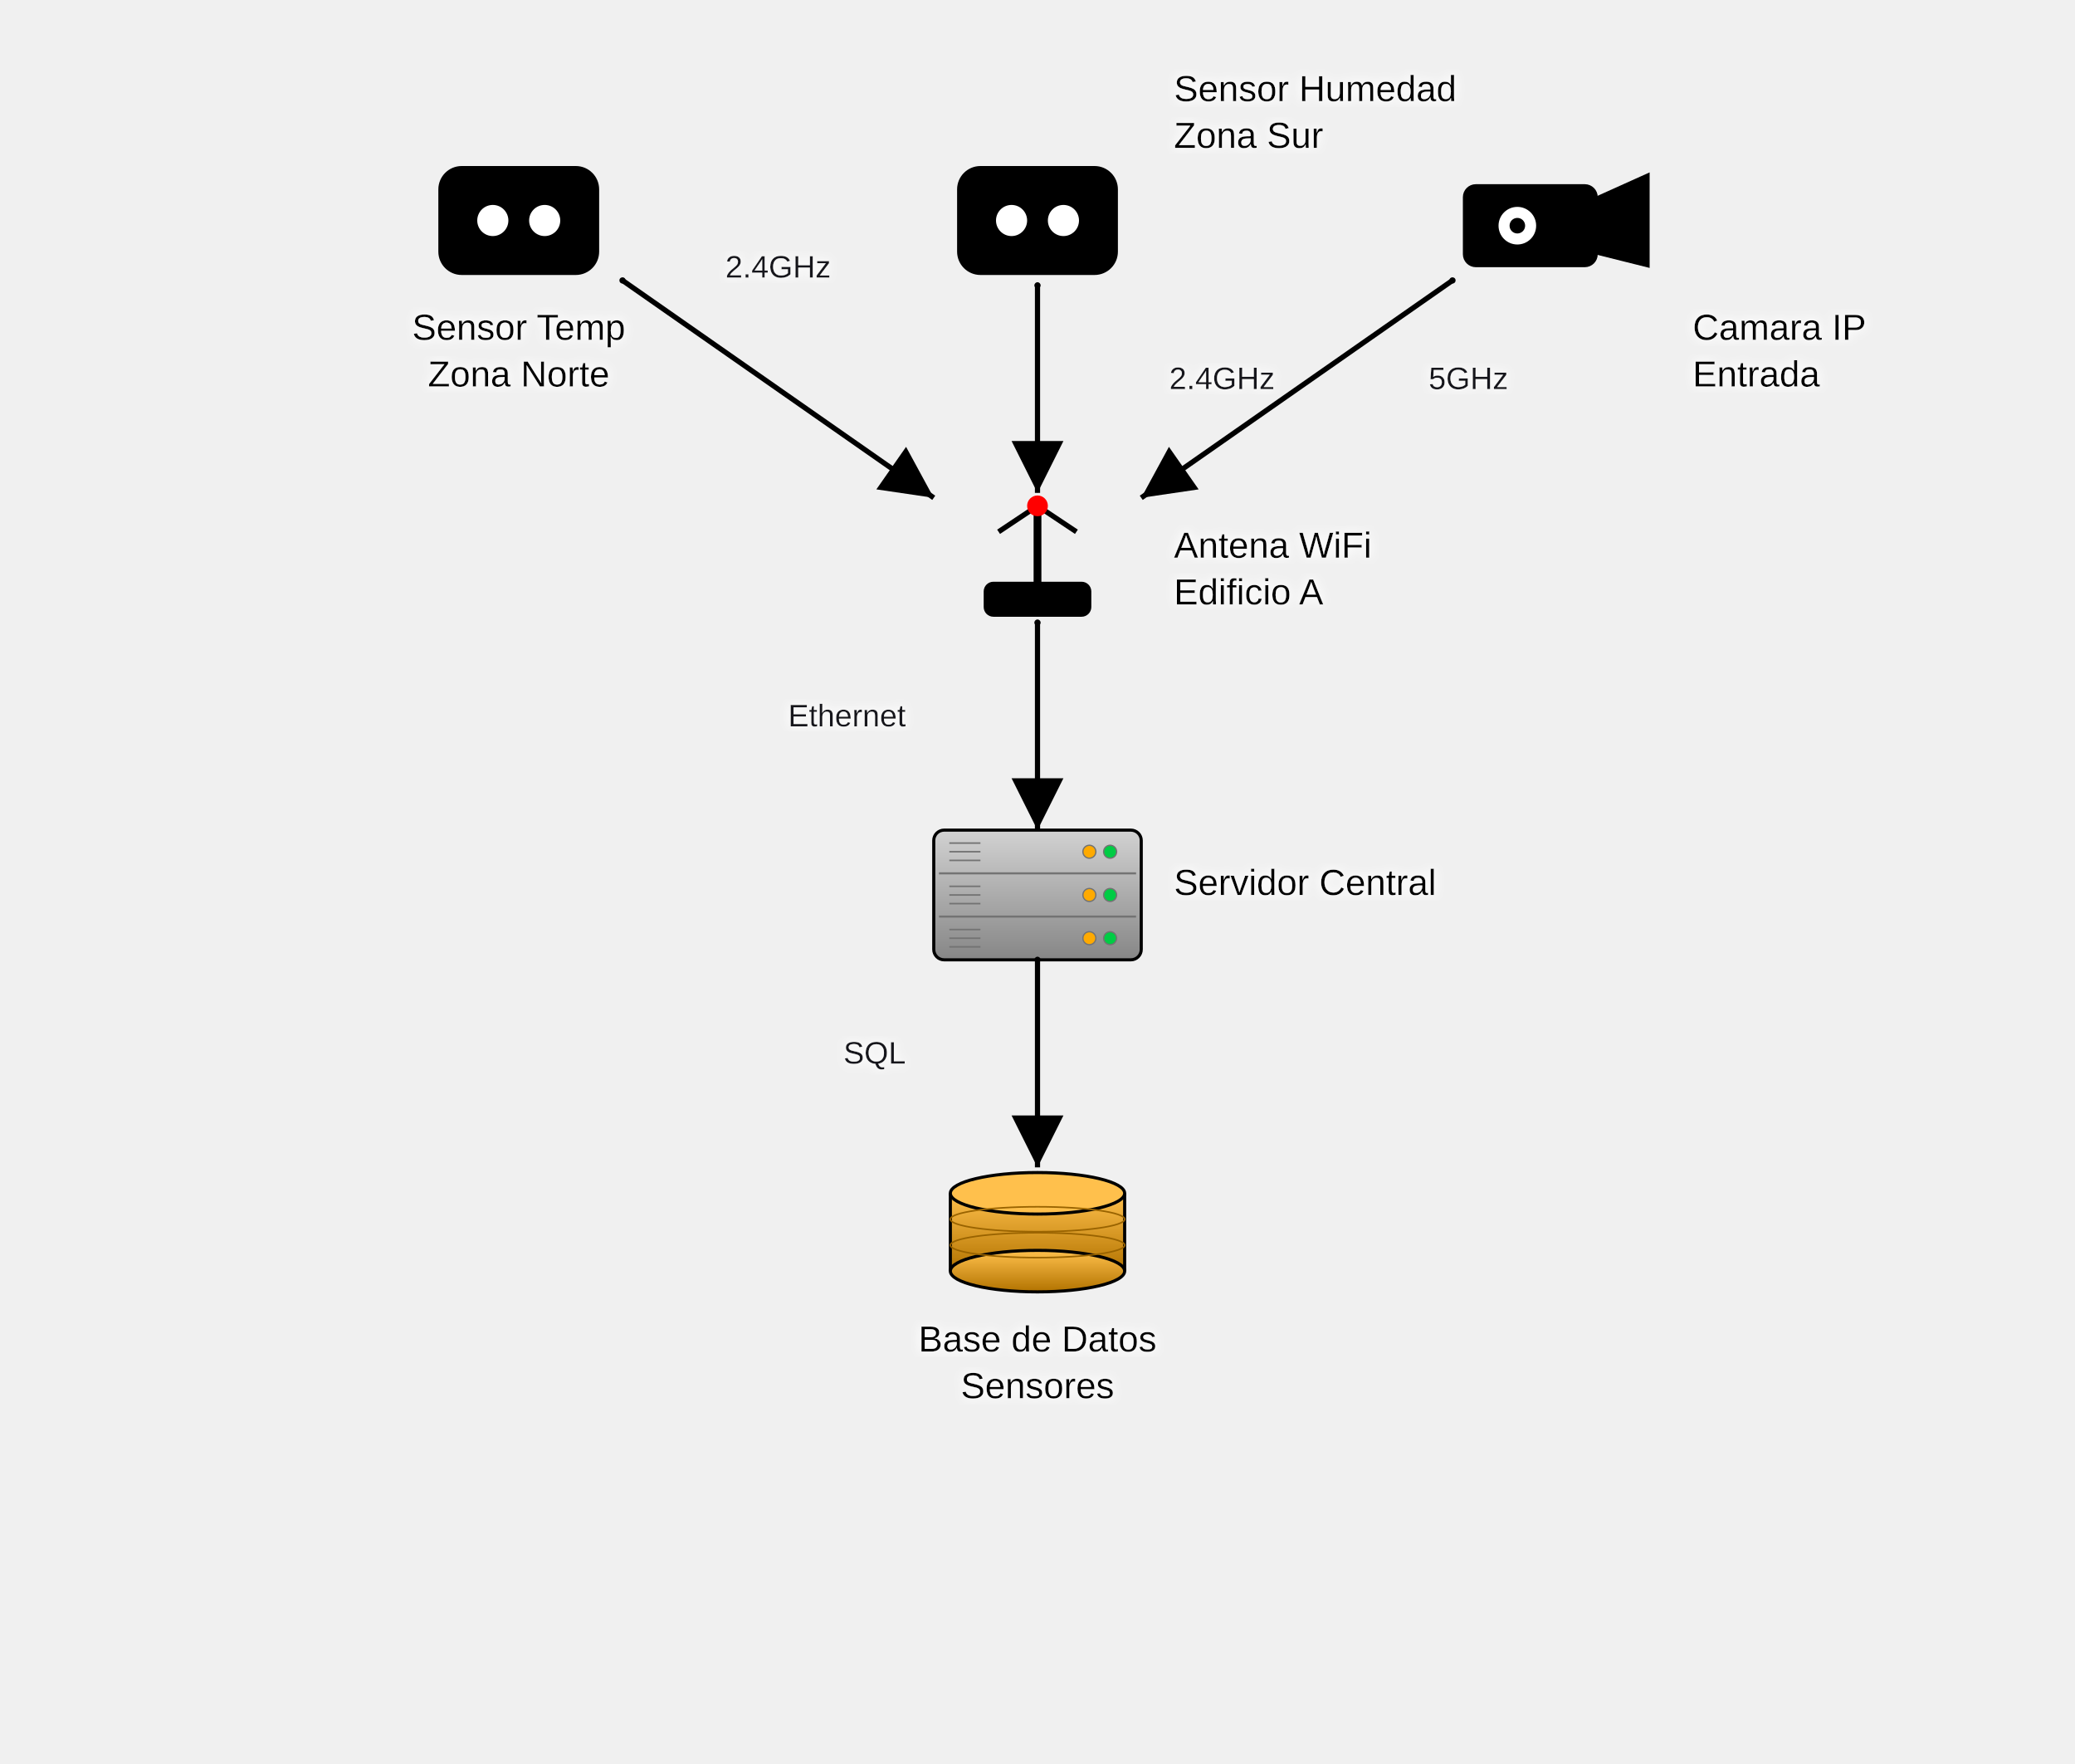
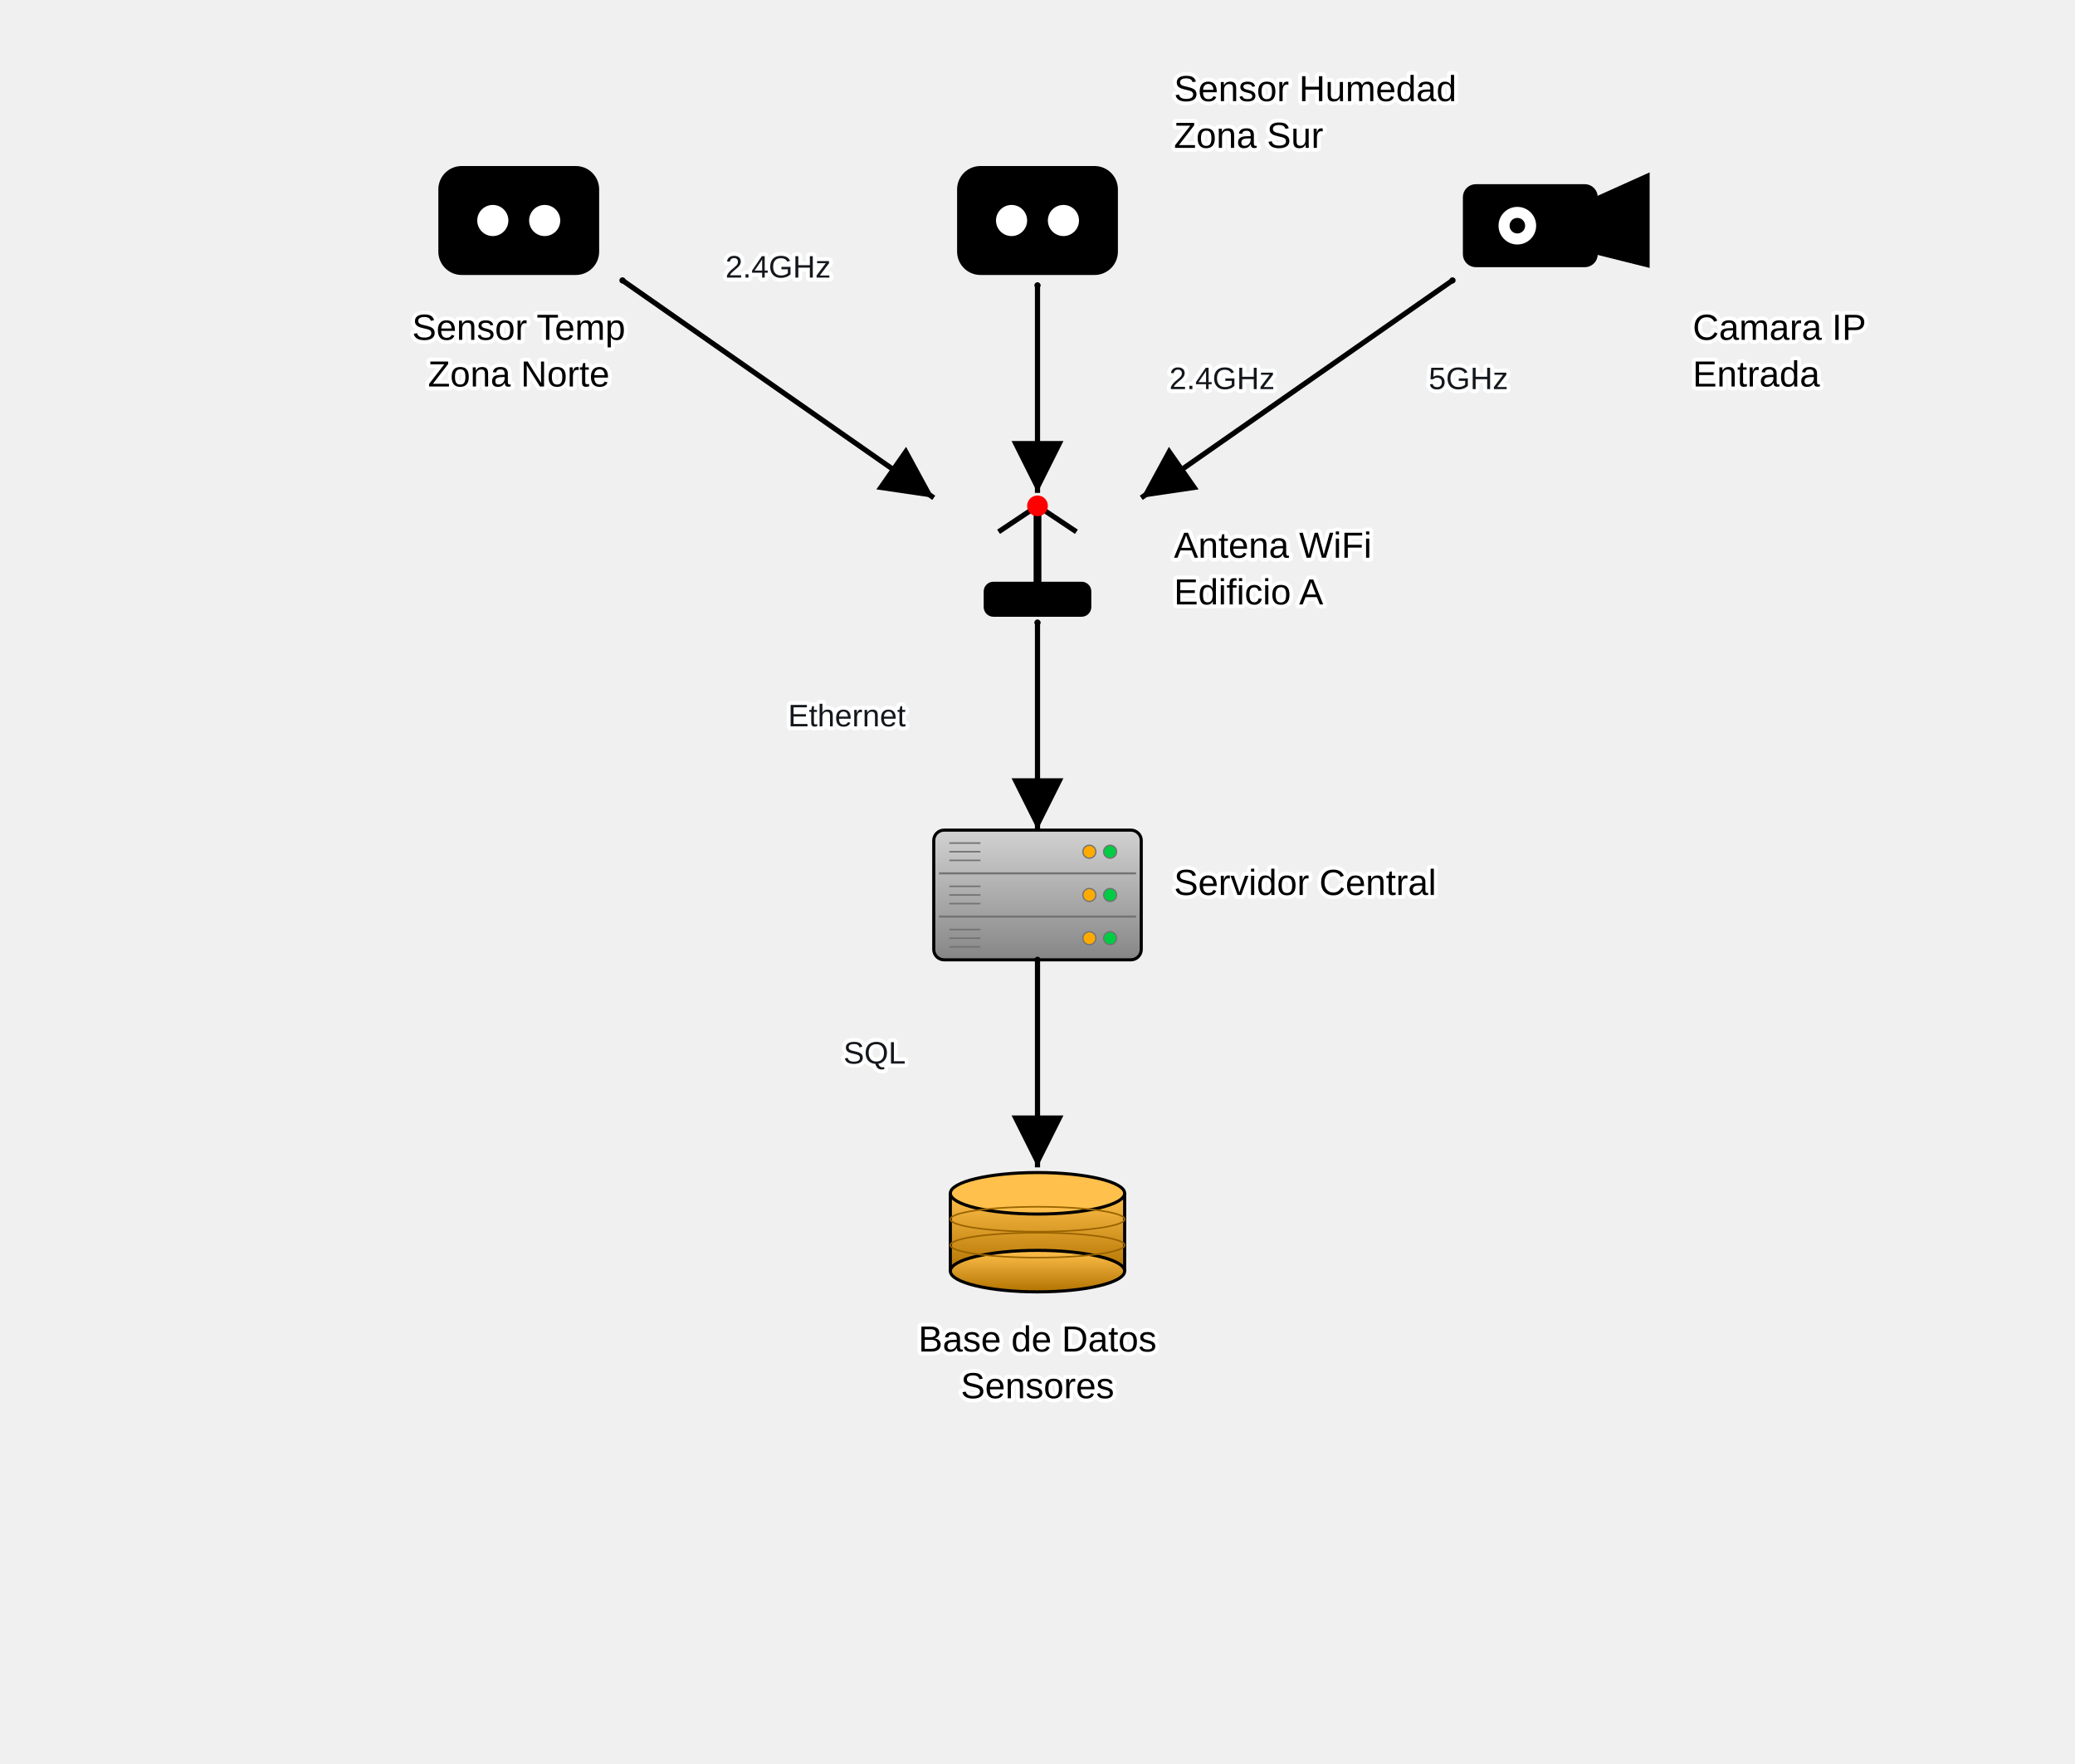
<svg xmlns="http://www.w3.org/2000/svg" baseProfile="full" height="680" version="1.1" viewBox="0,0,800,680" width="800">
  <defs>
+     <style type="text/css">text{paint-order:stroke;stroke:#ffffff;stroke-width:3px;stroke-linejoin:round;stroke-linecap:round}</style>
    <filter height="140%" id="text-glow" width="140%" x="-20%" y="-20%">
-       <feGaussianBlur in="SourceGraphic" result="blur" stdDeviation="2" />
-       <feFlood flood-color="white" flood-opacity="1" result="color" />
-       <feComposite in="color" in2="blur" operator="in" result="shadow" />
      <feMerge>
-         <feMergeNode in="shadow" />
-         <feMergeNode in="shadow" />
        <feMergeNode in="SourceGraphic" />
      </feMerge>
    </filter>
    <marker id="arrow-end" markerHeight="10" markerWidth="10" orient="auto" refX="10" refY="5">
      <path d="M 0 0 L 10 5 L 0 10 z" fill="black" />
    </marker>
    <marker id="arrow-start" markerHeight="10" markerWidth="10" orient="auto" refX="0" refY="5">
      <path d="M 10 0 L 0 5 L 10 10 z" fill="black" />
    </marker>
    <marker id="circle-start" markerHeight="2.4" markerUnits="userSpaceOnUse" markerWidth="2.4" orient="auto" refX="1.2" refY="1.2">
      <circle cx="1.2" cy="1.2" fill="black" r="1.2" />
    </marker>
    <marker id="circle-end" markerHeight="2.4" markerUnits="userSpaceOnUse" markerWidth="2.4" orient="auto" refX="1.2" refY="1.2">
      <circle cx="1.2" cy="1.2" fill="black" r="1.2" />
    </marker>
    <linearGradient id="gradient-srv" x1="0%" x2="0%" y1="0%" y2="100%">
      <stop offset="0%" stop-color="#d2d2d2" />
      <stop offset="100%" stop-color="#868686" />
    </linearGradient>
    <linearGradient id="gradient-db1" x1="0%" x2="0%" y1="0%" y2="100%">
      <stop offset="0%" stop-color="#ffc04c" />
      <stop offset="100%" stop-color="#b27300" />
    </linearGradient>
  </defs>
  <g id="sensor1" transform="translate(160,60) scale(1.0)">
    <rect x="10" y="5" width="60" height="40" rx="8" fill="currentColor" stroke="black" stroke-width="2" />
    <circle cx="30" cy="25" r="6" fill="white" />
    <circle cx="50" cy="25" r="6" fill="white" />
    <line x1="25" y1="38" x2="55" y2="38" stroke="black" stroke-width="2" />
  </g>
  <g id="sensor2" transform="translate(360,60) scale(1.0)">
    <rect x="10" y="5" width="60" height="40" rx="8" fill="currentColor" stroke="black" stroke-width="2" />
    <circle cx="30" cy="25" r="6" fill="white" />
    <circle cx="50" cy="25" r="6" fill="white" />
    <line x1="25" y1="38" x2="55" y2="38" stroke="black" stroke-width="2" />
  </g>
  <g id="antena1" transform="translate(360,190) scale(1.0)">
    <line x1="40" y1="5" x2="40" y2="35" stroke="black" stroke-width="3" />
    <line x1="25" y1="15" x2="40" y2="5" stroke="black" stroke-width="2" />
    <line x1="55" y1="15" x2="40" y2="5" stroke="black" stroke-width="2" />
    <circle cx="40" cy="5" r="4" fill="red" />
    <rect x="20" y="35" width="40" height="12" rx="3" fill="currentColor" stroke="black" stroke-width="1.5" />
  </g>
  <g id="cam1" transform="translate(560,60) scale(1.0)">
    <rect x="5" y="12" width="50" height="30" rx="4" fill="currentColor" stroke="black" stroke-width="2" />
    <polygon points="55,17 75,8 75,42 55,37" fill="currentColor" stroke="black" stroke-width="2" />
    <circle cx="25" cy="27" r="8" fill="white" stroke="black" stroke-width="1.5" />
    <circle cx="25" cy="27" r="3" fill="black" />
  </g>
  <g id="srv">
    <rect fill="url(#gradient-srv)" height="50" rx="4" ry="4" stroke="black" stroke-width="1.2" width="80" x="360" y="320" />
    <line stroke="#737373" stroke-width="0.8" x1="362" x2="438" y1="336.667" y2="336.667" />
    <line stroke="#737373" stroke-width="0.8" x1="362" x2="438" y1="353.333" y2="353.333" />
    <circle cx="428" cy="328.333" fill="#00cc44" r="2.5" stroke="#737373" stroke-width="0.5" />
    <circle cx="420" cy="328.333" fill="#ffaa00" r="2.5" stroke="#737373" stroke-width="0.5" />
    <circle cx="428" cy="345.0" fill="#00cc44" r="2.5" stroke="#737373" stroke-width="0.5" />
    <circle cx="420" cy="345.0" fill="#ffaa00" r="2.5" stroke="#737373" stroke-width="0.5" />
    <circle cx="428" cy="361.667" fill="#00cc44" r="2.5" stroke="#737373" stroke-width="0.5" />
    <circle cx="420" cy="361.667" fill="#ffaa00" r="2.5" stroke="#737373" stroke-width="0.5" />
    <line stroke="#737373" stroke-width="0.6" x1="366" x2="378" y1="325.0" y2="325.0" />
    <line stroke="#737373" stroke-width="0.6" x1="366" x2="378" y1="328.333" y2="328.333" />
    <line stroke="#737373" stroke-width="0.6" x1="366" x2="378" y1="331.667" y2="331.667" />
    <line stroke="#737373" stroke-width="0.6" x1="366" x2="378" y1="341.667" y2="341.667" />
    <line stroke="#737373" stroke-width="0.6" x1="366" x2="378" y1="345.0" y2="345.0" />
    <line stroke="#737373" stroke-width="0.6" x1="366" x2="378" y1="348.333" y2="348.333" />
    <line stroke="#737373" stroke-width="0.6" x1="366" x2="378" y1="358.333" y2="358.333" />
    <line stroke="#737373" stroke-width="0.6" x1="366" x2="378" y1="361.667" y2="361.667" />
    <line stroke="#737373" stroke-width="0.6" x1="366" x2="378" y1="365.0" y2="365.0" />
  </g>
  <g id="db1">
    <rect fill="url(#gradient-db1)" height="30" stroke="none" width="67.2" x="366.4" y="460" />
    <line stroke="black" stroke-width="1.2" x1="366.4" x2="366.4" y1="460" y2="490" />
    <line stroke="black" stroke-width="1.2" x1="433.6" x2="433.6" y1="460" y2="490" />
    <ellipse cx="400.0" cy="490" fill="url(#gradient-db1)" rx="33.6" ry="8" stroke="black" stroke-width="1.2" />
    <ellipse cx="400.0" cy="460" fill="#ffc04c" rx="33.6" ry="8" stroke="black" stroke-width="1.2" />
    <ellipse cx="400.0" cy="470.0" fill="none" rx="33.6" ry="4.8" stroke="#996300" stroke-width="0.6" />
    <ellipse cx="400.0" cy="480.0" fill="none" rx="33.6" ry="4.8" stroke="#996300" stroke-width="0.6" />
  </g>
  <line marker-end="url(#arrow-end)" marker-start="url(#circle-start)" stroke="black" stroke-width="2" x1="240.0" x2="360.0" y1="108.1" y2="191.9" />
  <line marker-end="url(#arrow-end)" marker-start="url(#circle-start)" stroke="black" stroke-width="2" x1="400.0" x2="400.0" y1="110.0" y2="190.0" />
  <line marker-end="url(#arrow-end)" marker-start="url(#circle-start)" stroke="black" stroke-width="2" x1="560.0" x2="440.0" y1="108.1" y2="191.9" />
  <polyline fill="none" marker-end="url(#arrow-end)" marker-start="url(#circle-start)" points="400.0,240.0 400.0,320.0" stroke="black" stroke-width="2" />
  <polyline fill="none" marker-end="url(#arrow-end)" marker-start="url(#circle-start)" points="400.0,370.0 400.0,450.0" stroke="black" stroke-width="2" />
  <text fill="black" filter="url(#text-glow)" font-family="Arial, sans-serif" font-size="14px" text-anchor="middle" x="200.0" y="131.0">Sensor Temp</text>
  <text fill="black" filter="url(#text-glow)" font-family="Arial, sans-serif" font-size="14px" text-anchor="middle" x="200.0" y="149.0">Zona Norte</text>
  <text fill="black" filter="url(#text-glow)" font-family="Arial, sans-serif" font-size="14px" text-anchor="start" x="452.6" y="39.0">Sensor Humedad</text>
  <text fill="black" filter="url(#text-glow)" font-family="Arial, sans-serif" font-size="14px" text-anchor="start" x="452.6" y="57.0">Zona Sur</text>
  <text fill="black" filter="url(#text-glow)" font-family="Arial, sans-serif" font-size="14px" text-anchor="start" x="452.6" y="215.0">Antena WiFi</text>
  <text fill="black" filter="url(#text-glow)" font-family="Arial, sans-serif" font-size="14px" text-anchor="start" x="452.6" y="233.0">Edificio A</text>
  <text fill="black" filter="url(#text-glow)" font-family="Arial, sans-serif" font-size="14px" text-anchor="start" x="652.6" y="131.0">Camara IP</text>
  <text fill="black" filter="url(#text-glow)" font-family="Arial, sans-serif" font-size="14px" text-anchor="start" x="652.6" y="149.0">Entrada</text>
  <text fill="black" filter="url(#text-glow)" font-family="Arial, sans-serif" font-size="14px" text-anchor="start" x="452.6" y="345.0">Servidor Central</text>
  <text fill="black" filter="url(#text-glow)" font-family="Arial, sans-serif" font-size="14px" text-anchor="middle" x="400.0" y="521.0">Base de Datos</text>
  <text fill="black" filter="url(#text-glow)" font-family="Arial, sans-serif" font-size="14px" text-anchor="middle" x="400.0" y="539.0">Sensores</text>
-   <text fill="#14181d" filter="url(#text-glow)" font-family="Arial, sans-serif" font-size="12px" text-anchor="middle" x="300.0" y="107.0">2.4GHz</text>
-   <text fill="#14181d" filter="url(#text-glow)" font-family="Arial, sans-serif" font-size="12px" text-anchor="start" x="450.8" y="150.0">2.4GHz</text>
-   <text fill="#14181d" filter="url(#text-glow)" font-family="Arial, sans-serif" font-size="12px" text-anchor="start" x="550.8" y="150.0">5GHz</text>
-   <text fill="#14181d" filter="url(#text-glow)" font-family="Arial, sans-serif" font-size="12px" text-anchor="end" x="349.2" y="280.0">Ethernet</text>
-   <text fill="#14181d" filter="url(#text-glow)" font-family="Arial, sans-serif" font-size="12px" text-anchor="end" x="349.2" y="410.0">SQL</text>
+   <text fill="#14181d" font-family="Arial, sans-serif" font-size="12px" text-anchor="middle" x="300.0" y="107.0">2.4GHz</text>
+   <text fill="#14181d" font-family="Arial, sans-serif" font-size="12px" text-anchor="start" x="450.8" y="150.0">2.4GHz</text>
+   <text fill="#14181d" font-family="Arial, sans-serif" font-size="12px" text-anchor="start" x="550.8" y="150.0">5GHz</text>
+   <text fill="#14181d" font-family="Arial, sans-serif" font-size="12px" text-anchor="end" x="349.2" y="280.0">Ethernet</text>
+   <text fill="#14181d" font-family="Arial, sans-serif" font-size="12px" text-anchor="end" x="349.2" y="410.0">SQL</text>
</svg>
